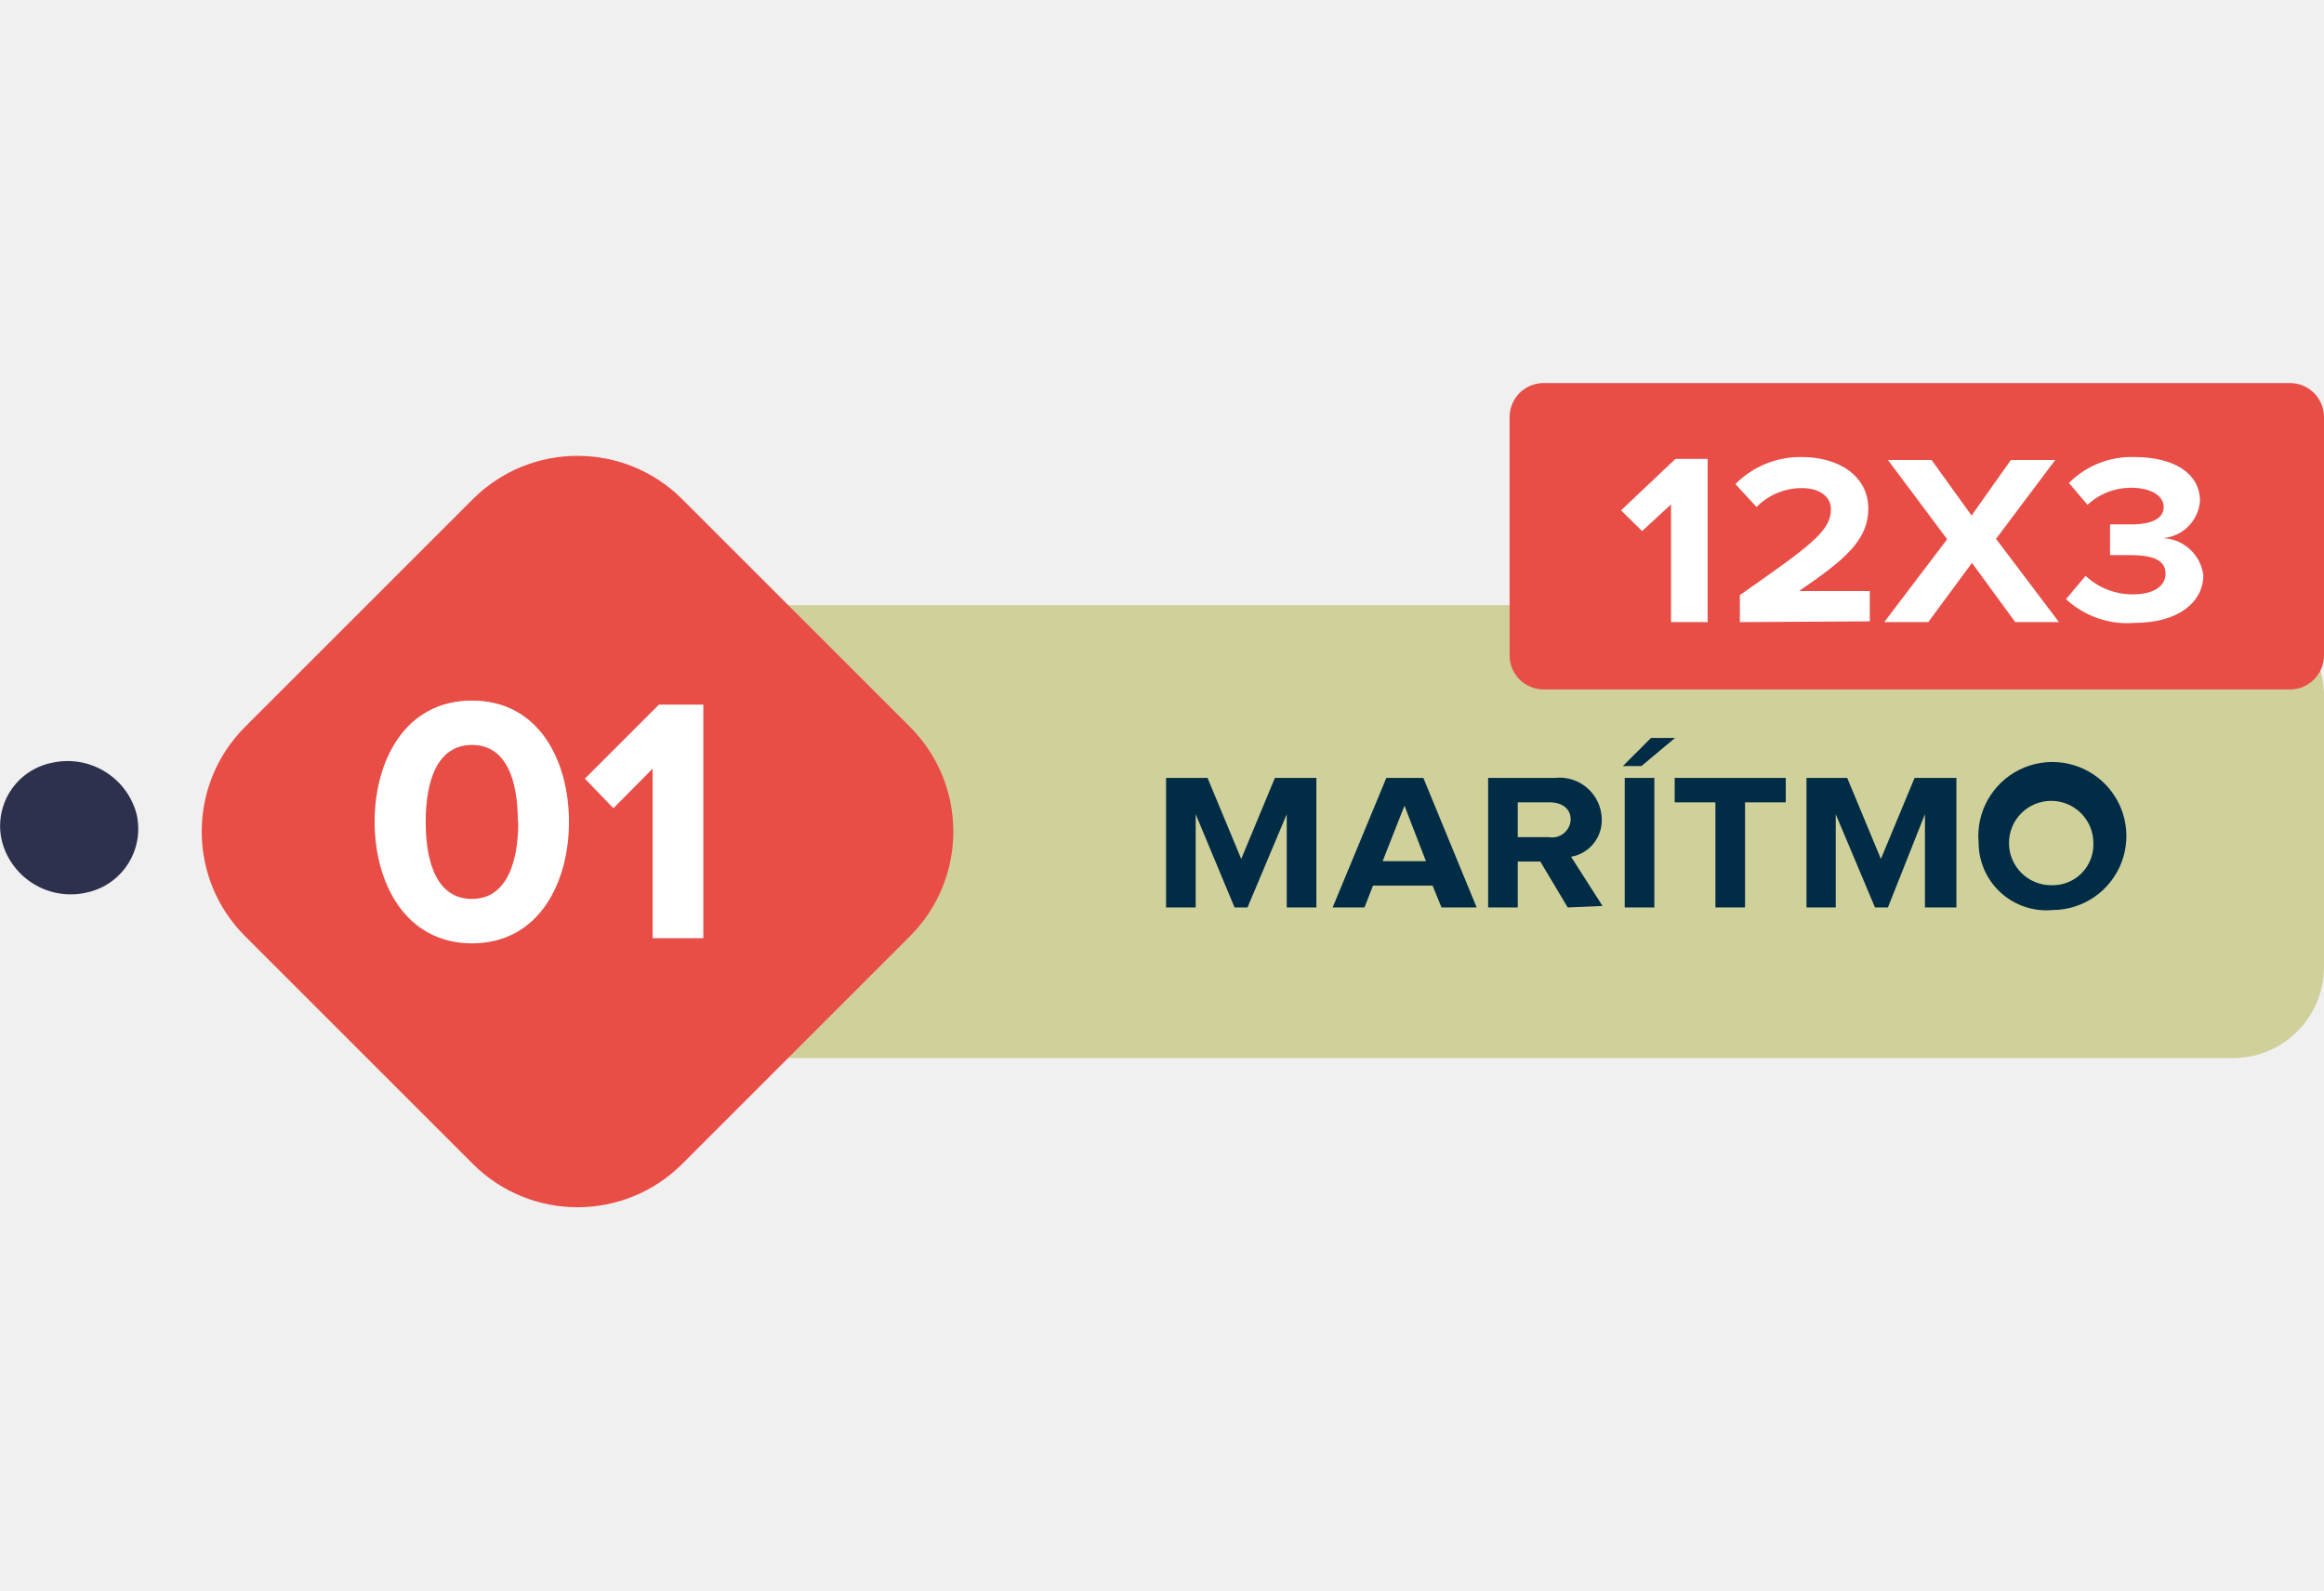
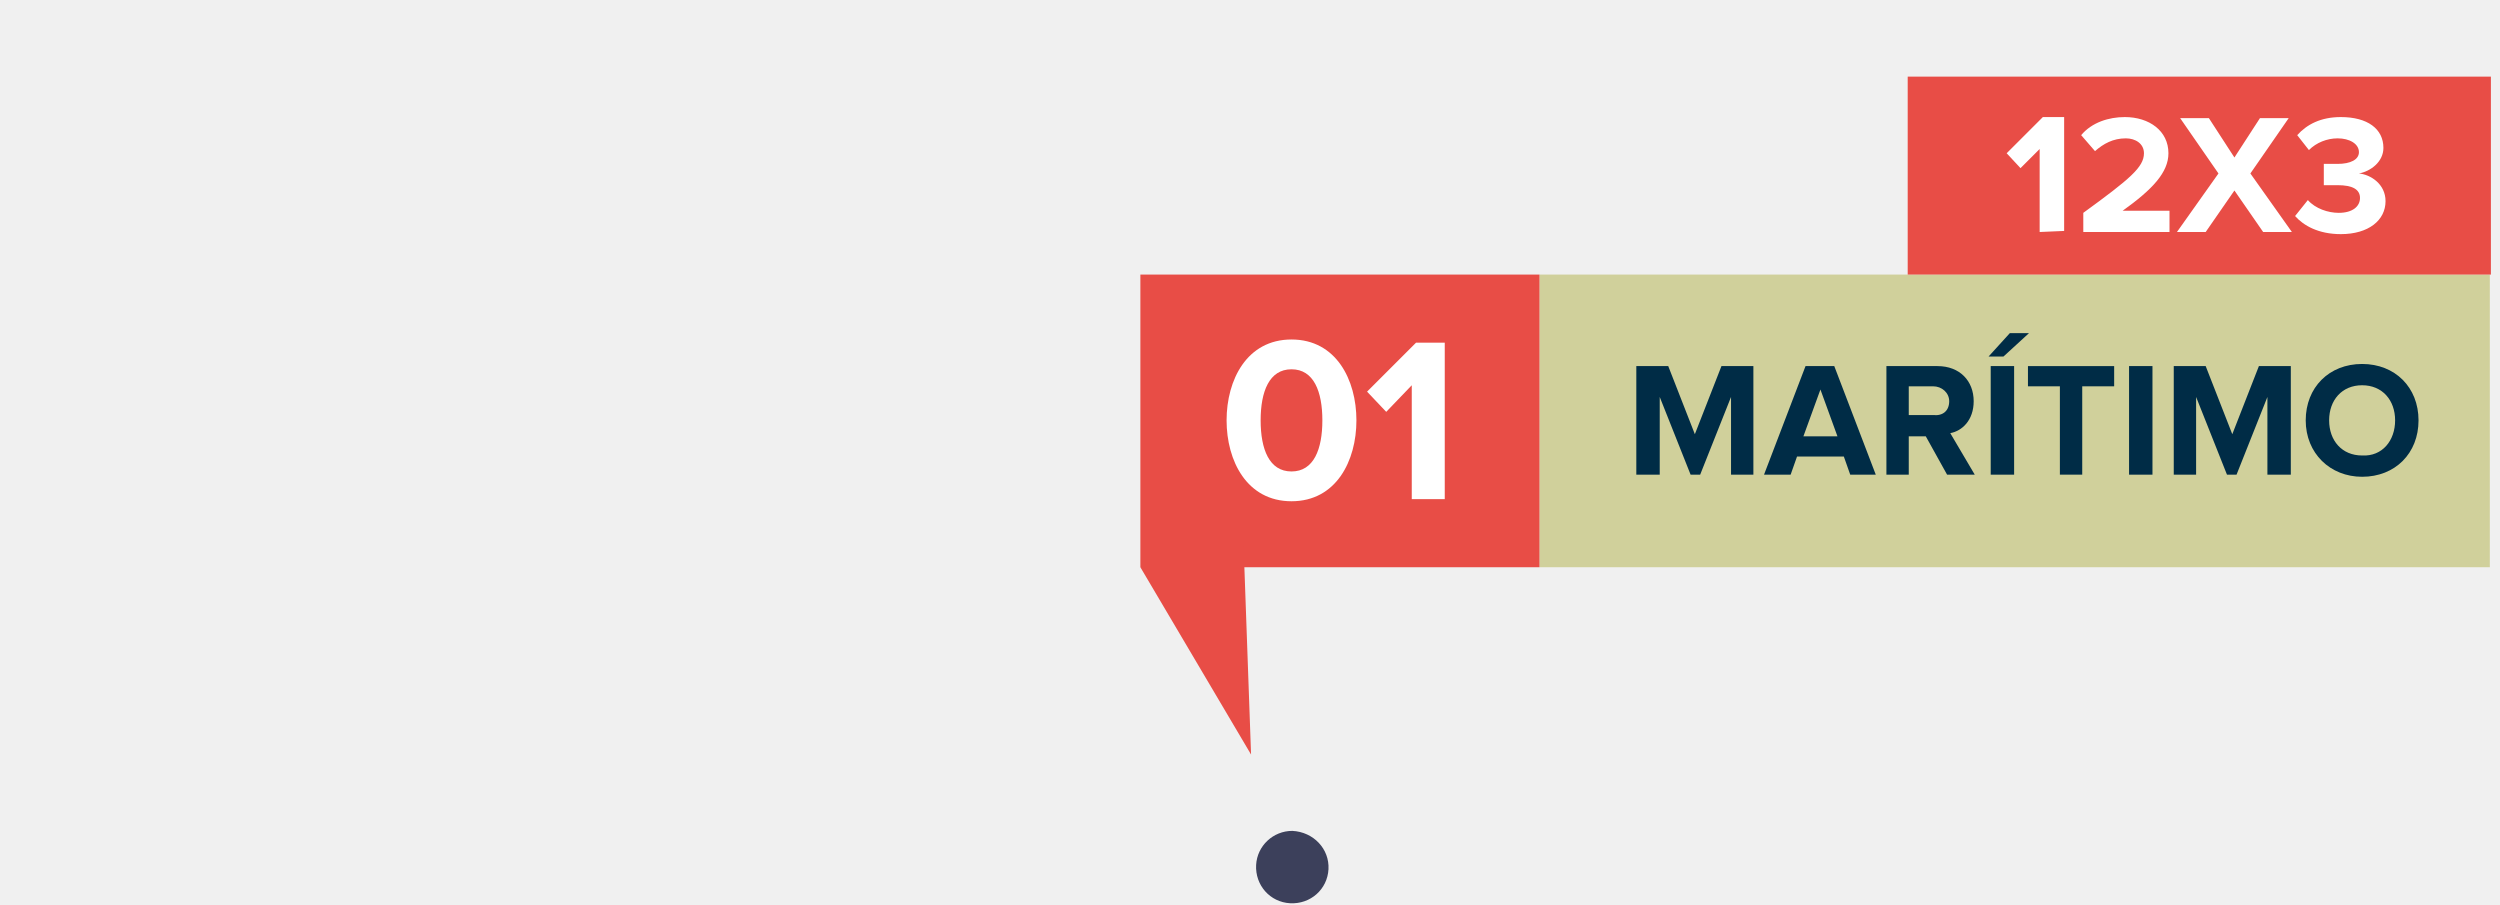
- <svg xmlns="http://www.w3.org/2000/svg" width="140" height="95.826" viewBox="0 0 62.78 22.27">
-   <defs>
-     <style>.cls-1{fill:#d0d09b;}.cls-2{fill:#002c46;}.cls-3{fill:#e84d46;}.cls-4{fill:#fff;}.cls-5{fill:#2d314e;}</style>
-   </defs>
-   <g id="Layer_2" data-name="Layer 2">
-     <g id="Layer_1-2" data-name="Layer 1">
-       <rect class="cls-1" x="17.78" y="6" width="45" height="12.24" rx="2.46" />
-       <path class="cls-2" d="M34.76,14.17V11.65L33.7,14.17h-.35L32.3,11.65v2.52h-.8v-3.5h1.12l.91,2.19.91-2.19h1.12v3.5Z" />
-       <path class="cls-2" d="M38.94,14.17l-.24-.59H37.09l-.23.59H36l1.45-3.5h1l1.44,3.5Zm-1-2.75-.59,1.5h1.17Z" />
-       <path class="cls-2" d="M42.35,14.17l-.74-1.24H41v1.24h-.8v-3.5H42a1.14,1.14,0,0,1,1.27,1.13,1,1,0,0,1-.83,1l.85,1.33Zm.08-2.38c0-.29-.24-.46-.56-.46H41v.94h.84A.5.5,0,0,0,42.43,11.79Z" />
-       <path class="cls-2" d="M44.34,10.35h-.5l.76-.76h.65Zm-.45,3.82v-3.5h.8v3.5Z" />
-       <path class="cls-2" d="M46.34,14.17V11.33h-1.1v-.66h3v.66H47.14v2.84Z" />
-       <path class="cls-2" d="M52,14.17V11.65l-1,2.52h-.35l-1.06-2.52v2.52h-.79v-3.5H49.9l.91,2.19.91-2.19h1.13v3.5Z" />
-       <path class="cls-2" d="M53.45,12.42a2,2,0,1,1,2,1.82A1.83,1.83,0,0,1,53.45,12.42Zm3.1,0a1.14,1.14,0,1,0-1.14,1.15A1.1,1.1,0,0,0,56.55,12.42Z" />
-       <rect class="cls-3" x="7.25" y="3.77" width="16.7" height="16.7" rx="4" transform="translate(-4 14.58) rotate(-45)" />
-       <path class="cls-4" d="M10.12,11.86c0-1.64.81-3.28,2.63-3.28s2.62,1.64,2.62,3.28-.81,3.28-2.62,3.28S10.12,13.49,10.12,11.86Zm3.87,0c0-1.17-.33-2.08-1.24-2.08s-1.25.91-1.25,2.08.34,2.08,1.25,2.08S14,13,14,11.86Z" />
-       <path class="cls-4" d="M17.63,15V10.42l-1.06,1.07-.77-.8,2-2H19V15Z" />
-       <path class="cls-5" d="M.06,12.41a1.74,1.74,0,0,1,1.35-2.15,1.93,1.93,0,0,1,2.27,1.35,1.76,1.76,0,0,1-1.35,2.16A1.92,1.92,0,0,1,.06,12.41" />
-       <rect class="cls-3" x="40.78" width="22" height="8.28" rx="0.92" />
-       <path class="cls-4" d="M45.14,6.46V3.28L44.36,4l-.57-.56,1.47-1.39h.87V6.46Z" />
-       <path class="cls-4" d="M47,6.46V5.73C48.9,4.4,49.46,4,49.46,3.41c0-.38-.37-.57-.76-.57a1.71,1.71,0,0,0-1.25.51l-.57-.62A2.46,2.46,0,0,1,48.68,2c1,0,1.79.52,1.79,1.39s-.66,1.4-1.87,2.23h1.91v.82Z" />
-       <path class="cls-4" d="M54.44,6.46l-1.17-1.6-1.18,1.6H50.9l1.7-2.24L51,2.08h1.18l1.08,1.5,1.06-1.5h1.2l-1.6,2.13,1.7,2.25Z" />
-       <path class="cls-4" d="M55.81,5.84l.53-.63a1.85,1.85,0,0,0,1.28.5c.57,0,.88-.23.88-.56s-.28-.5-.94-.5H57V3.82h.58c.52,0,.87-.15.87-.47s-.38-.52-.87-.52a1.74,1.74,0,0,0-1.19.46l-.5-.59A2.38,2.38,0,0,1,57.66,2c1.1,0,1.77.46,1.77,1.19a1.09,1.09,0,0,1-1,1,1.15,1.15,0,0,1,1.09,1c0,.76-.72,1.29-1.84,1.29A2.44,2.44,0,0,1,55.81,5.84Z" />
+ <svg xmlns="http://www.w3.org/2000/svg" version="1.1" id="Layer_1" width="234.814" height="84.965" x="0px" y="0px" viewBox="0 0 234.8 85" style="enable-background:new 0 0 234.8 85;" xml:space="preserve">
+   <style type="text/css">
+ 	.st0{opacity:0.92;fill:#2D314E;enable-background:new    ;}
+ 	.st1{fill:none;}
+ 	.st2{fill:#D0D09B;}
+ 	.st3{fill:#002C46;}
+ 	.st4{fill:#E84D46;}
+ 	.st5{fill:#FFFFFF;}
+ </style>
+   <g id="_24_julho_novo" transform="translate(200.275 451.873)">
+     <path id="Path_11" class="st0" d="M-75.5-370.2c-0.1,1.9-1.7,3.3-3.6,3.2c-1.9-0.1-3.3-1.7-3.2-3.6c0.1-1.8,1.6-3.2,3.4-3.2   C-76.9-373.7-75.4-372.1-75.5-370.2z" />
+   </g>
+   <g id="maritimo" transform="translate(-104 -349.572)">
+     <rect id="Rectangle_42" x="104.1" y="378" class="st1" width="96" height="24" />
+   </g>
+   <g>
+     <g>
+       <rect x="144.6" y="25.8" class="st2" width="89.3" height="27.5" />
+     </g>
+     <g>
+       <path class="st3" d="M162.6,44.6v-7.3l-2.9,7.3h-0.9l-2.9-7.3v7.3h-2.2V34.4h3l2.5,6.4l2.5-6.4h3v10.2    C164.7,44.6,162.6,44.6,162.6,44.6z" />
+       <path class="st3" d="M173.8,44.6l-0.6-1.7h-4.4l-0.6,1.7h-2.5l3.9-10.2h2.7l3.9,10.2H173.8z M171,36.6l-1.6,4.4h3.2L171,36.6z" />
+       <path class="st3" d="M182.9,44.6l-2-3.6h-1.6v3.6h-2.1V34.4h4.8c2.1,0,3.4,1.4,3.4,3.3c0,1.8-1.1,2.8-2.2,3l2.3,3.9    C185.5,44.6,182.9,44.6,182.9,44.6z M183.1,37.7c0-0.8-0.7-1.4-1.5-1.4h-2.3V39h2.3C182.5,39.1,183.1,38.6,183.1,37.7z" />
+       <path class="st3" d="M188.2,33.5h-1.4l2-2.2h1.8L188.2,33.5z M187,44.6V34.4h2.2v10.2C189.2,44.6,187,44.6,187,44.6z" />
+       <path class="st3" d="M193.5,44.6v-8.3h-3v-1.9h8.1v1.9h-3v8.3H193.5z" />
+       <path class="st3" d="M200,44.6V34.4h2.2v10.2C202.2,44.6,200,44.6,200,44.6z" />
+       <path class="st3" d="M213,44.6v-7.3l-2.9,7.3h-0.9l-2.9-7.3v7.3h-2.1V34.4h3l2.5,6.4l2.5-6.4h3v10.2C215.1,44.6,213,44.6,213,44.6    z" />
+       <path class="st3" d="M216.6,39.5c0-3.1,2.2-5.3,5.3-5.3c3.1,0,5.3,2.2,5.3,5.3s-2.2,5.3-5.3,5.3C218.9,44.8,216.6,42.6,216.6,39.5    z M225,39.5c0-1.9-1.2-3.3-3.1-3.3c-1.9,0-3.1,1.4-3.1,3.3c0,1.9,1.2,3.3,3.1,3.3C223.8,42.9,225,41.4,225,39.5z" />
    </g>
  </g>
+   <g>
+     <rect x="107.1" y="25.8" class="st4" width="37.5" height="27.5" />
+     <g>
+       <path class="st5" d="M115.2,39.5c0-3.8,1.9-7.6,6.1-7.6c4.2,0,6.1,3.8,6.1,7.6s-1.9,7.6-6.1,7.6C117.1,47.1,115.2,43.3,115.2,39.5    z M124.2,39.5c0-2.7-0.8-4.8-2.9-4.8c-2.1,0-2.9,2.1-2.9,4.8c0,2.7,0.8,4.8,2.9,4.8S124.2,42.2,124.2,39.5z" />
+       <path class="st5" d="M132.6,46.9V36.2l-2.4,2.5l-1.8-1.9l4.6-4.6h2.7v14.7H132.6z" />
+     </g>
+   </g>
+   <g>
+     <g>
+       <rect x="179.2" y="7.2" class="st4" width="54.8" height="18.6" />
+     </g>
+     <g>
+       <path class="st5" d="M191.6,21.8V14l-1.8,1.8l-1.3-1.4l3.4-3.4h2v10.7L191.6,21.8L191.6,21.8z" />
+       <path class="st5" d="M195.7,21.8V20c4.4-3.2,5.7-4.3,5.7-5.6c0-0.9-0.8-1.4-1.7-1.4c-1.2,0-2.1,0.5-2.9,1.2l-1.3-1.5    c1-1.2,2.6-1.7,4.1-1.7c2.3,0,4.1,1.3,4.1,3.4c0,1.8-1.5,3.4-4.3,5.4h4.4v2H195.7z" />
+       <path class="st5" d="M212.6,21.8l-2.7-3.9l-2.7,3.9h-2.7l3.9-5.5l-3.6-5.2h2.7l2.4,3.7l2.4-3.7h2.7l-3.6,5.2l3.9,5.5H212.6z" />
+       <path class="st5" d="M215.6,20.3l1.2-1.5c0.7,0.8,1.9,1.2,2.9,1.2c1.3,0,2-0.6,2-1.4s-0.7-1.2-2.1-1.2c-0.4,0-1.2,0-1.3,0v-2    c0.2,0,0.9,0,1.3,0c1.2,0,2-0.4,2-1.1c0-0.8-0.9-1.3-2-1.3c-1,0-2,0.4-2.7,1.1l-1.1-1.4c0.9-1,2.2-1.7,4.1-1.7c2.5,0,4,1.1,4,2.9    c0,1.3-1.2,2.2-2.3,2.4c1.1,0.1,2.5,1,2.5,2.6c0,1.8-1.6,3.1-4.2,3.1C217.8,22,216.4,21.2,215.6,20.3z" />
+     </g>
+   </g>
+   <polygon class="st4" points="107.1,53.3 117.5,70.9 116.8,51.3 " />
</svg>
